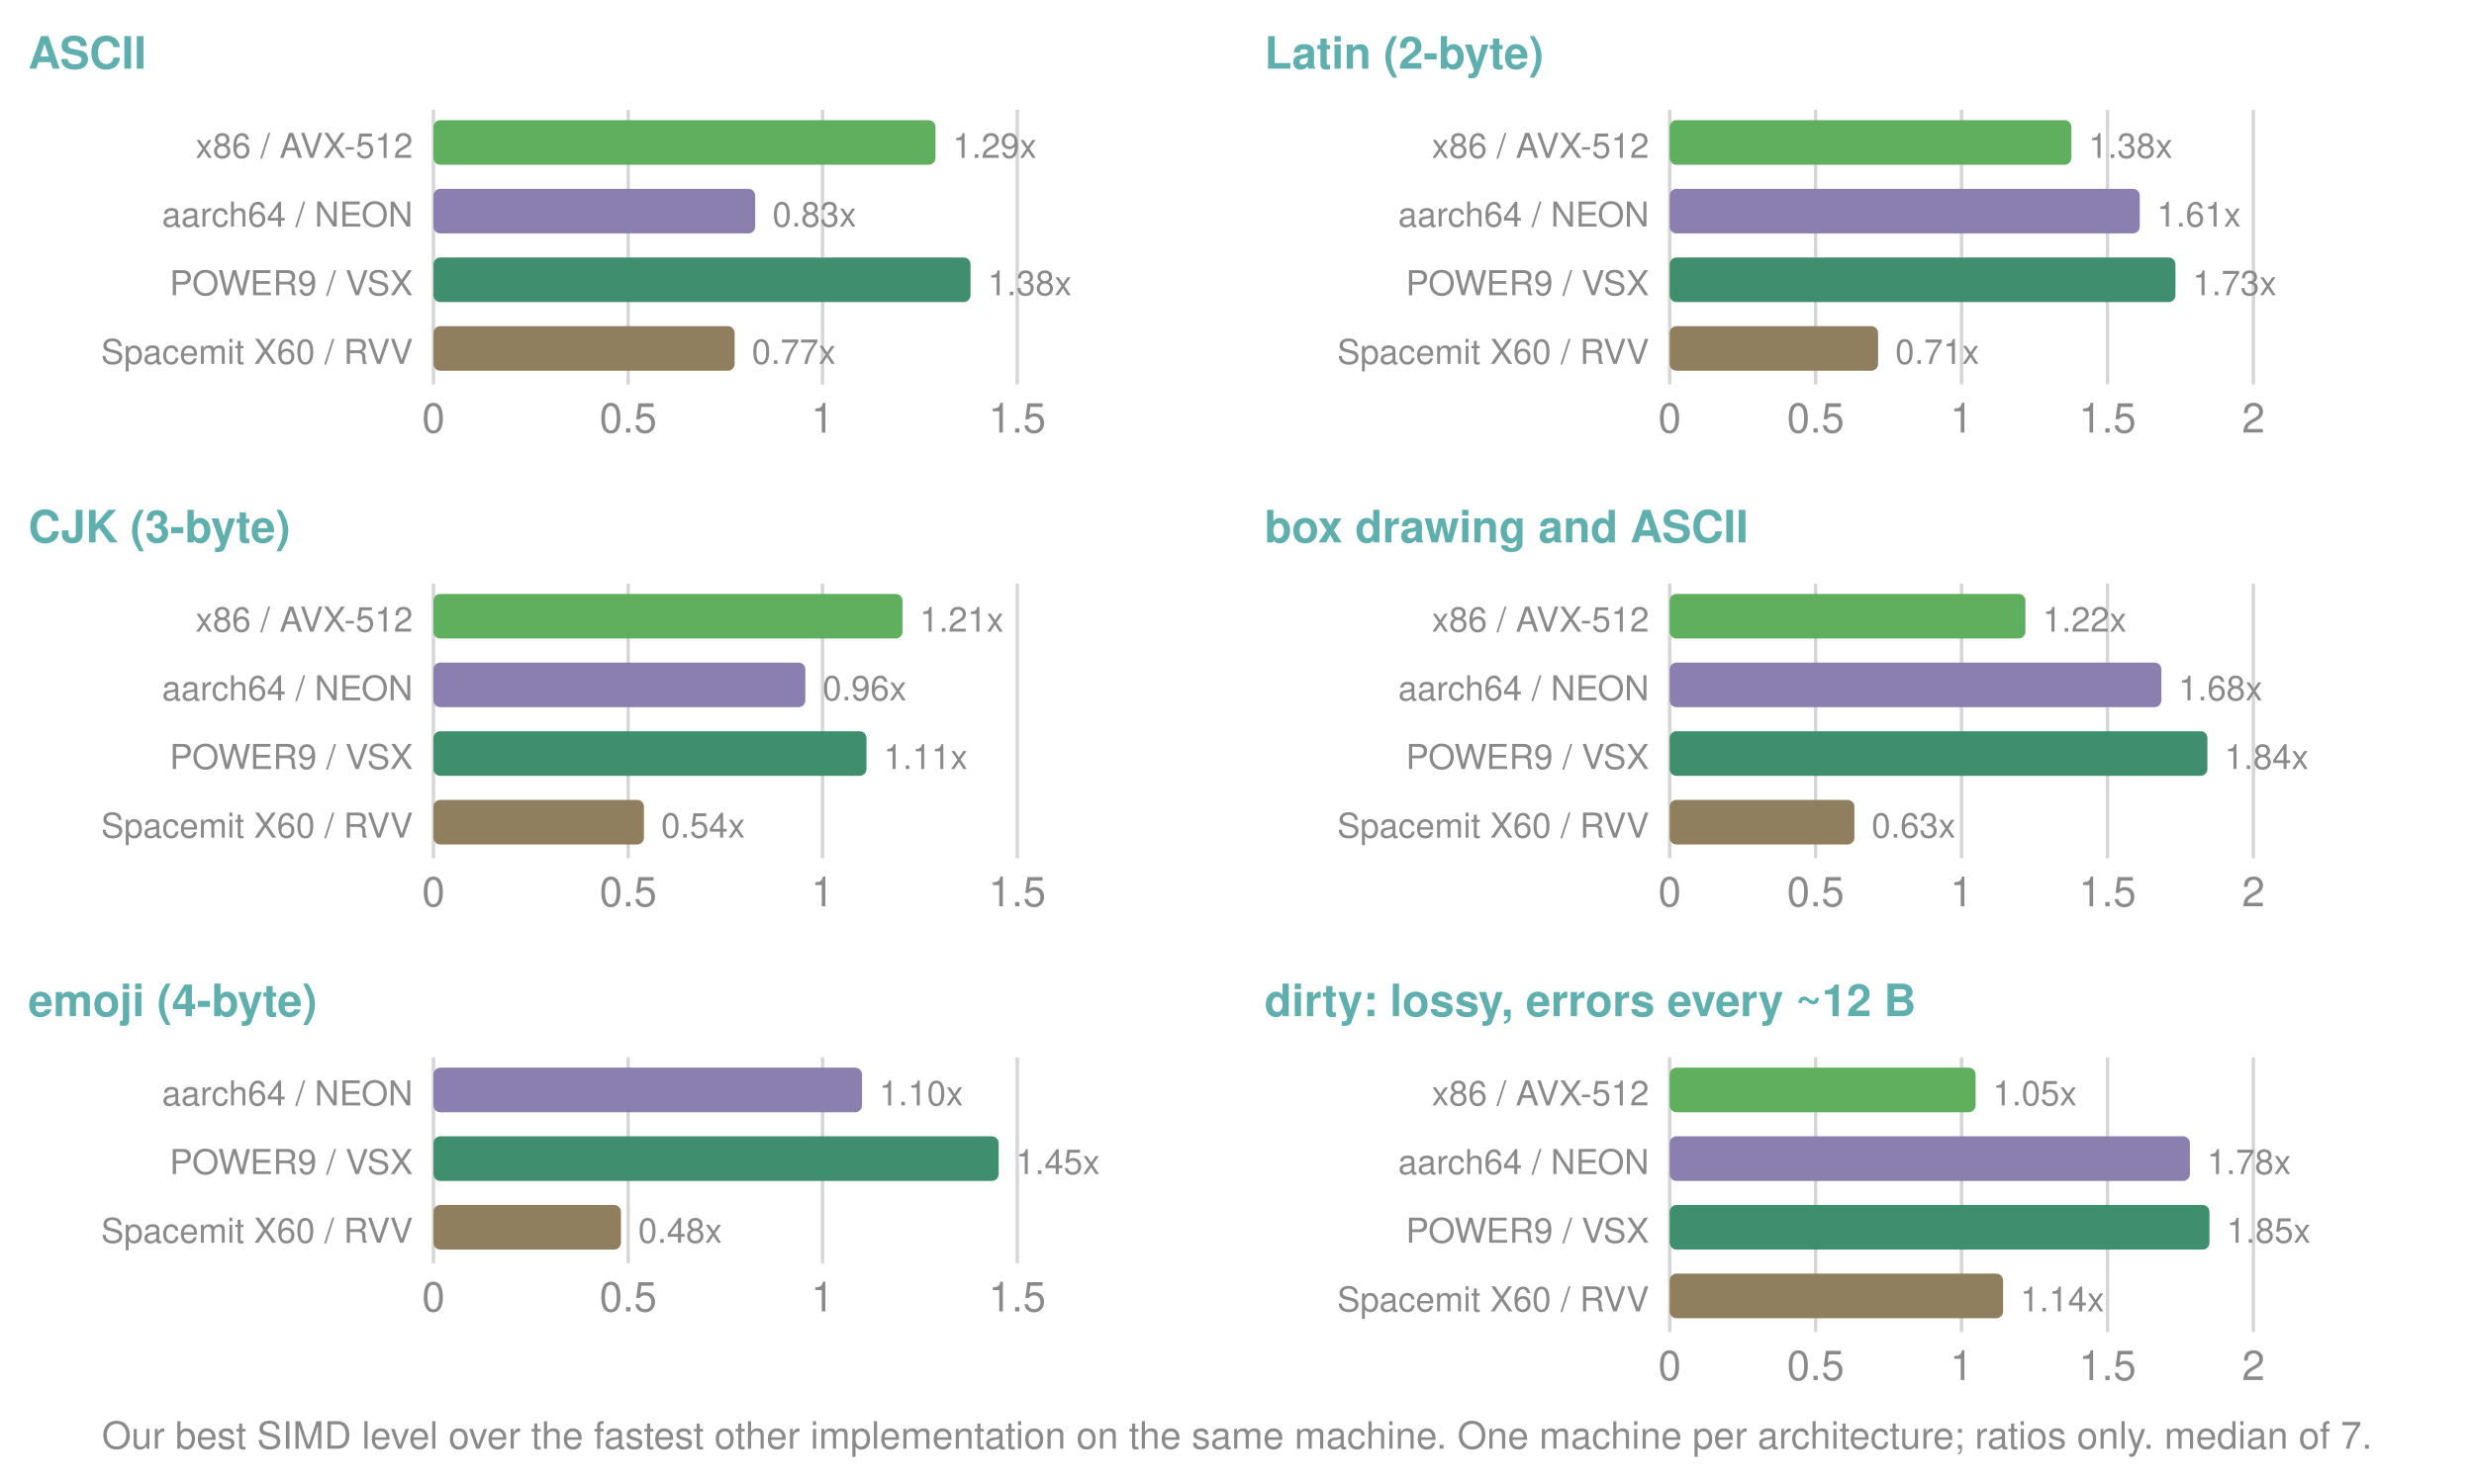
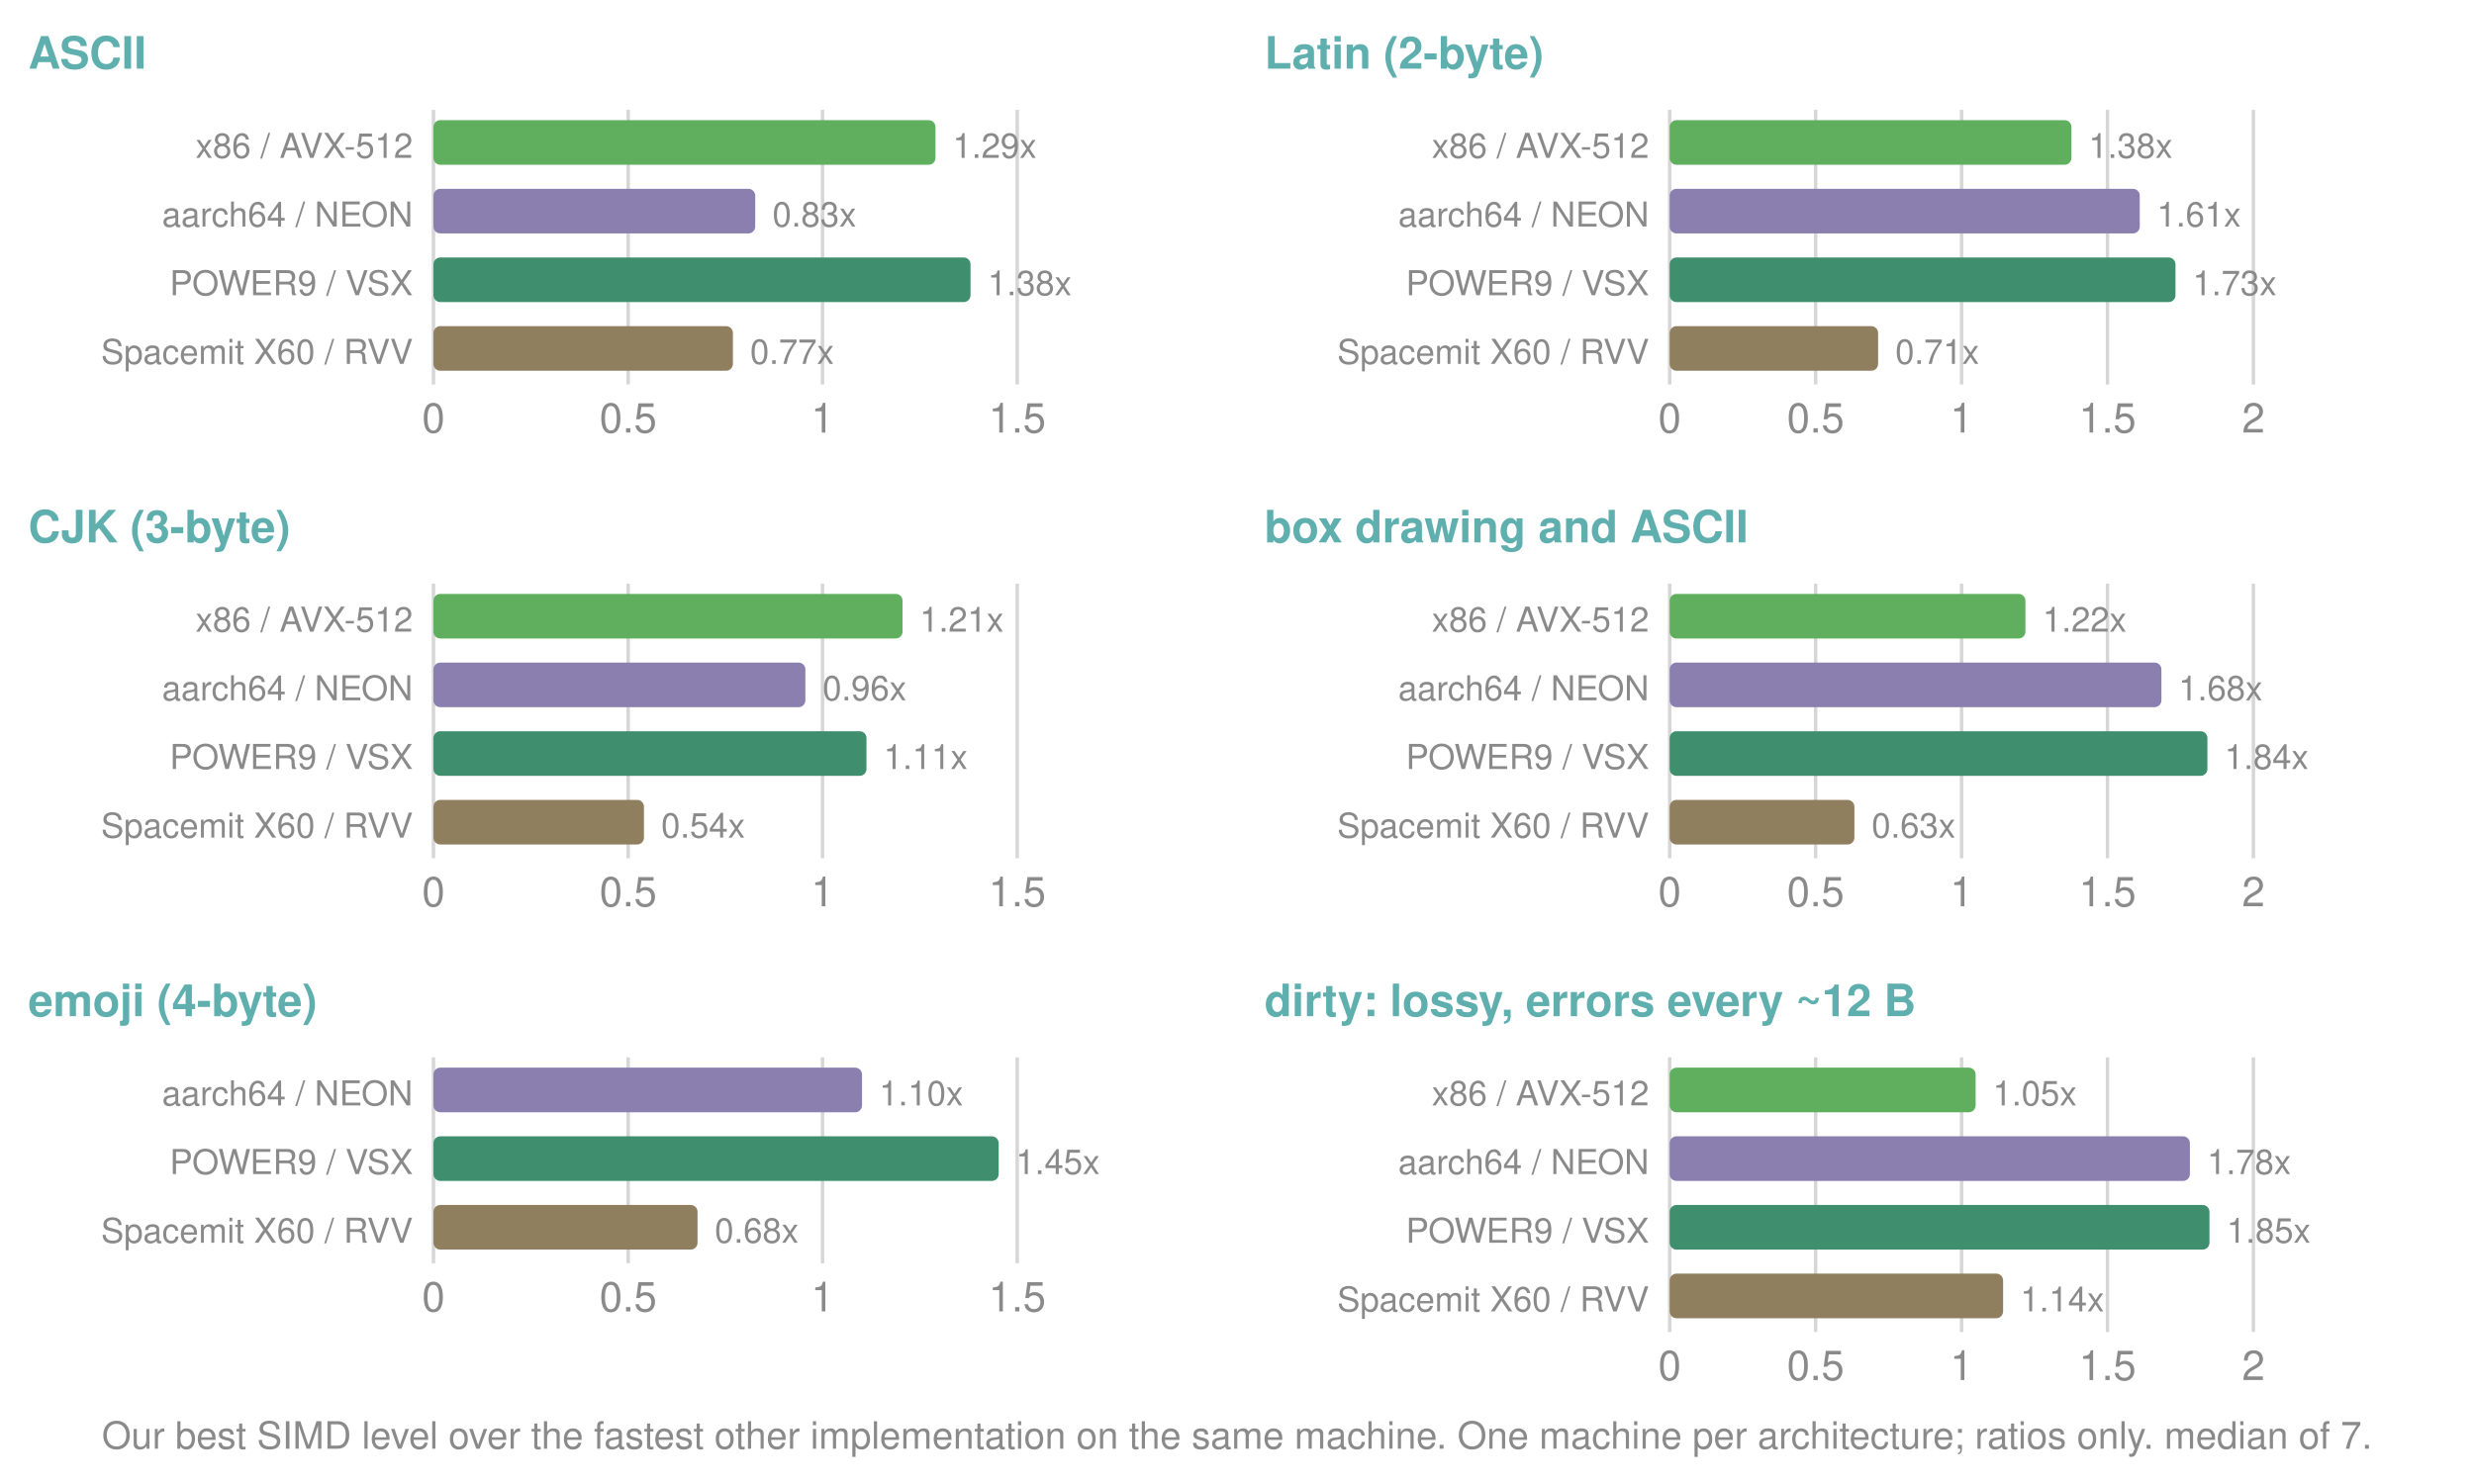
<svg xmlns="http://www.w3.org/2000/svg" width="1024" height="614" viewBox="0 0 720 432" role="img" aria-label="Our SIMD throughput over the fastest other implementation, by input type and architecture.">
  <rect width="720" height="432" fill="none" />
  <text x="8.0" y="20.0" font-family="ui-sans-serif,system-ui,Segoe UI,Helvetica,Arial,sans-serif" font-size="13" fill="#5fafaf" text-anchor="start" font-weight="600">ASCII</text>
  <line x1="126.0" y1="32" x2="126.0" y2="112" stroke="#8a8a8a" stroke-opacity="0.35" stroke-width="1" />
  <text x="126.0" y="126.0" font-family="ui-sans-serif,system-ui,Segoe UI,Helvetica,Arial,sans-serif" font-size="12" fill="#8a8a8a" text-anchor="middle">0</text>
  <line x1="182.7" y1="32" x2="182.7" y2="112" stroke="#8a8a8a" stroke-opacity="0.35" stroke-width="1" />
  <text x="182.7" y="126.0" font-family="ui-sans-serif,system-ui,Segoe UI,Helvetica,Arial,sans-serif" font-size="12" fill="#8a8a8a" text-anchor="middle">0.5</text>
  <line x1="239.3" y1="32" x2="239.3" y2="112" stroke="#8a8a8a" stroke-opacity="0.35" stroke-width="1" />
  <text x="239.3" y="126.0" font-family="ui-sans-serif,system-ui,Segoe UI,Helvetica,Arial,sans-serif" font-size="12" fill="#8a8a8a" text-anchor="middle">1</text>
  <line x1="296.0" y1="32" x2="296.0" y2="112" stroke="#8a8a8a" stroke-opacity="0.35" stroke-width="1" />
  <text x="296.0" y="126.0" font-family="ui-sans-serif,system-ui,Segoe UI,Helvetica,Arial,sans-serif" font-size="12" fill="#8a8a8a" text-anchor="middle">1.5</text>
  <text x="120.0" y="46.0" font-family="ui-sans-serif,system-ui,Segoe UI,Helvetica,Arial,sans-serif" font-size="10" fill="#8a8a8a" text-anchor="end">x86 / AVX-512</text>
  <rect x="126" y="35" width="146.2" height="13" rx="2" fill="#5faf5f" />
  <text x="277.2" y="46.0" font-family="ui-sans-serif,system-ui,Segoe UI,Helvetica,Arial,sans-serif" font-size="10" fill="#8a8a8a" text-anchor="start">1.29x</text>
  <text x="120.0" y="66.0" font-family="ui-sans-serif,system-ui,Segoe UI,Helvetica,Arial,sans-serif" font-size="10" fill="#8a8a8a" text-anchor="end">aarch64 / NEON</text>
  <rect x="126" y="55" width="93.7" height="13" rx="2" fill="#8a7faf" />
  <text x="224.7" y="66.0" font-family="ui-sans-serif,system-ui,Segoe UI,Helvetica,Arial,sans-serif" font-size="10" fill="#8a8a8a" text-anchor="start">0.83x</text>
  <text x="120.0" y="86.0" font-family="ui-sans-serif,system-ui,Segoe UI,Helvetica,Arial,sans-serif" font-size="10" fill="#8a8a8a" text-anchor="end">POWER9 / VSX</text>
  <rect x="126" y="75" width="156.4" height="13" rx="2" fill="#3f8f6f" />
  <text x="287.4" y="86.0" font-family="ui-sans-serif,system-ui,Segoe UI,Helvetica,Arial,sans-serif" font-size="10" fill="#8a8a8a" text-anchor="start">1.38x</text>
  <text x="120.0" y="106.0" font-family="ui-sans-serif,system-ui,Segoe UI,Helvetica,Arial,sans-serif" font-size="10" fill="#8a8a8a" text-anchor="end">Spacemit X60 / RVV</text>
-   <rect x="126" y="95" width="87.7" height="13" rx="2" fill="#8f7f5f" />
-   <text x="218.7" y="106.0" font-family="ui-sans-serif,system-ui,Segoe UI,Helvetica,Arial,sans-serif" font-size="10" fill="#8a8a8a" text-anchor="start">0.77x</text>
+   <rect x="126" y="95" width="87.2" height="13" rx="2" fill="#8f7f5f" />
+   <text x="218.2" y="106.0" font-family="ui-sans-serif,system-ui,Segoe UI,Helvetica,Arial,sans-serif" font-size="10" fill="#8a8a8a" text-anchor="start">0.77x</text>
  <text x="368.0" y="20.0" font-family="ui-sans-serif,system-ui,Segoe UI,Helvetica,Arial,sans-serif" font-size="13" fill="#5fafaf" text-anchor="start" font-weight="600">Latin (2-byte)</text>
  <line x1="486.0" y1="32" x2="486.0" y2="112" stroke="#8a8a8a" stroke-opacity="0.35" stroke-width="1" />
  <text x="486.0" y="126.0" font-family="ui-sans-serif,system-ui,Segoe UI,Helvetica,Arial,sans-serif" font-size="12" fill="#8a8a8a" text-anchor="middle">0</text>
  <line x1="528.5" y1="32" x2="528.5" y2="112" stroke="#8a8a8a" stroke-opacity="0.35" stroke-width="1" />
  <text x="528.5" y="126.0" font-family="ui-sans-serif,system-ui,Segoe UI,Helvetica,Arial,sans-serif" font-size="12" fill="#8a8a8a" text-anchor="middle">0.5</text>
  <line x1="571.0" y1="32" x2="571.0" y2="112" stroke="#8a8a8a" stroke-opacity="0.35" stroke-width="1" />
  <text x="571.0" y="126.0" font-family="ui-sans-serif,system-ui,Segoe UI,Helvetica,Arial,sans-serif" font-size="12" fill="#8a8a8a" text-anchor="middle">1</text>
  <line x1="613.5" y1="32" x2="613.5" y2="112" stroke="#8a8a8a" stroke-opacity="0.35" stroke-width="1" />
  <text x="613.5" y="126.0" font-family="ui-sans-serif,system-ui,Segoe UI,Helvetica,Arial,sans-serif" font-size="12" fill="#8a8a8a" text-anchor="middle">1.5</text>
  <line x1="656.0" y1="32" x2="656.0" y2="112" stroke="#8a8a8a" stroke-opacity="0.35" stroke-width="1" />
  <text x="656.0" y="126.0" font-family="ui-sans-serif,system-ui,Segoe UI,Helvetica,Arial,sans-serif" font-size="12" fill="#8a8a8a" text-anchor="middle">2</text>
  <text x="480.0" y="46.0" font-family="ui-sans-serif,system-ui,Segoe UI,Helvetica,Arial,sans-serif" font-size="10" fill="#8a8a8a" text-anchor="end">x86 / AVX-512</text>
  <rect x="486" y="35" width="117.0" height="13" rx="2" fill="#5faf5f" />
  <text x="608.0" y="46.0" font-family="ui-sans-serif,system-ui,Segoe UI,Helvetica,Arial,sans-serif" font-size="10" fill="#8a8a8a" text-anchor="start">1.38x</text>
  <text x="480.0" y="66.0" font-family="ui-sans-serif,system-ui,Segoe UI,Helvetica,Arial,sans-serif" font-size="10" fill="#8a8a8a" text-anchor="end">aarch64 / NEON</text>
  <rect x="486" y="55" width="136.9" height="13" rx="2" fill="#8a7faf" />
  <text x="627.9" y="66.0" font-family="ui-sans-serif,system-ui,Segoe UI,Helvetica,Arial,sans-serif" font-size="10" fill="#8a8a8a" text-anchor="start">1.61x</text>
  <text x="480.0" y="86.0" font-family="ui-sans-serif,system-ui,Segoe UI,Helvetica,Arial,sans-serif" font-size="10" fill="#8a8a8a" text-anchor="end">POWER9 / VSX</text>
  <rect x="486" y="75" width="147.3" height="13" rx="2" fill="#3f8f6f" />
  <text x="638.3" y="86.0" font-family="ui-sans-serif,system-ui,Segoe UI,Helvetica,Arial,sans-serif" font-size="10" fill="#8a8a8a" text-anchor="start">1.73x</text>
  <text x="480.0" y="106.0" font-family="ui-sans-serif,system-ui,Segoe UI,Helvetica,Arial,sans-serif" font-size="10" fill="#8a8a8a" text-anchor="end">Spacemit X60 / RVV</text>
  <rect x="486" y="95" width="60.7" height="13" rx="2" fill="#8f7f5f" />
  <text x="551.7" y="106.0" font-family="ui-sans-serif,system-ui,Segoe UI,Helvetica,Arial,sans-serif" font-size="10" fill="#8a8a8a" text-anchor="start">0.71x</text>
  <text x="8.0" y="158.0" font-family="ui-sans-serif,system-ui,Segoe UI,Helvetica,Arial,sans-serif" font-size="13" fill="#5fafaf" text-anchor="start" font-weight="600">CJK (3-byte)</text>
  <line x1="126.0" y1="170" x2="126.0" y2="250" stroke="#8a8a8a" stroke-opacity="0.35" stroke-width="1" />
  <text x="126.0" y="264.0" font-family="ui-sans-serif,system-ui,Segoe UI,Helvetica,Arial,sans-serif" font-size="12" fill="#8a8a8a" text-anchor="middle">0</text>
  <line x1="182.7" y1="170" x2="182.7" y2="250" stroke="#8a8a8a" stroke-opacity="0.35" stroke-width="1" />
  <text x="182.7" y="264.0" font-family="ui-sans-serif,system-ui,Segoe UI,Helvetica,Arial,sans-serif" font-size="12" fill="#8a8a8a" text-anchor="middle">0.5</text>
  <line x1="239.3" y1="170" x2="239.3" y2="250" stroke="#8a8a8a" stroke-opacity="0.35" stroke-width="1" />
  <text x="239.3" y="264.0" font-family="ui-sans-serif,system-ui,Segoe UI,Helvetica,Arial,sans-serif" font-size="12" fill="#8a8a8a" text-anchor="middle">1</text>
  <line x1="296.0" y1="170" x2="296.0" y2="250" stroke="#8a8a8a" stroke-opacity="0.35" stroke-width="1" />
  <text x="296.0" y="264.0" font-family="ui-sans-serif,system-ui,Segoe UI,Helvetica,Arial,sans-serif" font-size="12" fill="#8a8a8a" text-anchor="middle">1.5</text>
  <text x="120.0" y="184.0" font-family="ui-sans-serif,system-ui,Segoe UI,Helvetica,Arial,sans-serif" font-size="10" fill="#8a8a8a" text-anchor="end">x86 / AVX-512</text>
  <rect x="126" y="173" width="136.6" height="13" rx="2" fill="#5faf5f" />
  <text x="267.6" y="184.0" font-family="ui-sans-serif,system-ui,Segoe UI,Helvetica,Arial,sans-serif" font-size="10" fill="#8a8a8a" text-anchor="start">1.21x</text>
  <text x="120.0" y="204.0" font-family="ui-sans-serif,system-ui,Segoe UI,Helvetica,Arial,sans-serif" font-size="10" fill="#8a8a8a" text-anchor="end">aarch64 / NEON</text>
  <rect x="126" y="193" width="108.3" height="13" rx="2" fill="#8a7faf" />
  <text x="239.3" y="204.0" font-family="ui-sans-serif,system-ui,Segoe UI,Helvetica,Arial,sans-serif" font-size="10" fill="#8a8a8a" text-anchor="start">0.96x</text>
  <text x="120.0" y="224.0" font-family="ui-sans-serif,system-ui,Segoe UI,Helvetica,Arial,sans-serif" font-size="10" fill="#8a8a8a" text-anchor="end">POWER9 / VSX</text>
  <rect x="126" y="213" width="126.1" height="13" rx="2" fill="#3f8f6f" />
  <text x="257.1" y="224.0" font-family="ui-sans-serif,system-ui,Segoe UI,Helvetica,Arial,sans-serif" font-size="10" fill="#8a8a8a" text-anchor="start">1.11x</text>
  <text x="120.0" y="244.0" font-family="ui-sans-serif,system-ui,Segoe UI,Helvetica,Arial,sans-serif" font-size="10" fill="#8a8a8a" text-anchor="end">Spacemit X60 / RVV</text>
  <rect x="126" y="233" width="61.3" height="13" rx="2" fill="#8f7f5f" />
  <text x="192.3" y="244.0" font-family="ui-sans-serif,system-ui,Segoe UI,Helvetica,Arial,sans-serif" font-size="10" fill="#8a8a8a" text-anchor="start">0.54x</text>
  <text x="368.0" y="158.0" font-family="ui-sans-serif,system-ui,Segoe UI,Helvetica,Arial,sans-serif" font-size="13" fill="#5fafaf" text-anchor="start" font-weight="600">box drawing and ASCII</text>
  <line x1="486.0" y1="170" x2="486.0" y2="250" stroke="#8a8a8a" stroke-opacity="0.35" stroke-width="1" />
  <text x="486.0" y="264.0" font-family="ui-sans-serif,system-ui,Segoe UI,Helvetica,Arial,sans-serif" font-size="12" fill="#8a8a8a" text-anchor="middle">0</text>
  <line x1="528.5" y1="170" x2="528.5" y2="250" stroke="#8a8a8a" stroke-opacity="0.35" stroke-width="1" />
  <text x="528.5" y="264.0" font-family="ui-sans-serif,system-ui,Segoe UI,Helvetica,Arial,sans-serif" font-size="12" fill="#8a8a8a" text-anchor="middle">0.5</text>
  <line x1="571.0" y1="170" x2="571.0" y2="250" stroke="#8a8a8a" stroke-opacity="0.35" stroke-width="1" />
  <text x="571.0" y="264.0" font-family="ui-sans-serif,system-ui,Segoe UI,Helvetica,Arial,sans-serif" font-size="12" fill="#8a8a8a" text-anchor="middle">1</text>
  <line x1="613.5" y1="170" x2="613.5" y2="250" stroke="#8a8a8a" stroke-opacity="0.35" stroke-width="1" />
  <text x="613.5" y="264.0" font-family="ui-sans-serif,system-ui,Segoe UI,Helvetica,Arial,sans-serif" font-size="12" fill="#8a8a8a" text-anchor="middle">1.5</text>
  <line x1="656.0" y1="170" x2="656.0" y2="250" stroke="#8a8a8a" stroke-opacity="0.35" stroke-width="1" />
  <text x="656.0" y="264.0" font-family="ui-sans-serif,system-ui,Segoe UI,Helvetica,Arial,sans-serif" font-size="12" fill="#8a8a8a" text-anchor="middle">2</text>
  <text x="480.0" y="184.0" font-family="ui-sans-serif,system-ui,Segoe UI,Helvetica,Arial,sans-serif" font-size="10" fill="#8a8a8a" text-anchor="end">x86 / AVX-512</text>
  <rect x="486" y="173" width="103.6" height="13" rx="2" fill="#5faf5f" />
  <text x="594.6" y="184.0" font-family="ui-sans-serif,system-ui,Segoe UI,Helvetica,Arial,sans-serif" font-size="10" fill="#8a8a8a" text-anchor="start">1.22x</text>
  <text x="480.0" y="204.0" font-family="ui-sans-serif,system-ui,Segoe UI,Helvetica,Arial,sans-serif" font-size="10" fill="#8a8a8a" text-anchor="end">aarch64 / NEON</text>
  <rect x="486" y="193" width="143.2" height="13" rx="2" fill="#8a7faf" />
  <text x="634.2" y="204.0" font-family="ui-sans-serif,system-ui,Segoe UI,Helvetica,Arial,sans-serif" font-size="10" fill="#8a8a8a" text-anchor="start">1.68x</text>
  <text x="480.0" y="224.0" font-family="ui-sans-serif,system-ui,Segoe UI,Helvetica,Arial,sans-serif" font-size="10" fill="#8a8a8a" text-anchor="end">POWER9 / VSX</text>
  <rect x="486" y="213" width="156.6" height="13" rx="2" fill="#3f8f6f" />
  <text x="647.6" y="224.0" font-family="ui-sans-serif,system-ui,Segoe UI,Helvetica,Arial,sans-serif" font-size="10" fill="#8a8a8a" text-anchor="start">1.84x</text>
  <text x="480.0" y="244.0" font-family="ui-sans-serif,system-ui,Segoe UI,Helvetica,Arial,sans-serif" font-size="10" fill="#8a8a8a" text-anchor="end">Spacemit X60 / RVV</text>
  <rect x="486" y="233" width="53.8" height="13" rx="2" fill="#8f7f5f" />
  <text x="544.8" y="244.0" font-family="ui-sans-serif,system-ui,Segoe UI,Helvetica,Arial,sans-serif" font-size="10" fill="#8a8a8a" text-anchor="start">0.63x</text>
  <text x="8.0" y="296.0" font-family="ui-sans-serif,system-ui,Segoe UI,Helvetica,Arial,sans-serif" font-size="13" fill="#5fafaf" text-anchor="start" font-weight="600">emoji (4-byte)</text>
  <line x1="126.0" y1="308" x2="126.0" y2="368" stroke="#8a8a8a" stroke-opacity="0.35" stroke-width="1" />
  <text x="126.0" y="382.0" font-family="ui-sans-serif,system-ui,Segoe UI,Helvetica,Arial,sans-serif" font-size="12" fill="#8a8a8a" text-anchor="middle">0</text>
  <line x1="182.7" y1="308" x2="182.7" y2="368" stroke="#8a8a8a" stroke-opacity="0.35" stroke-width="1" />
  <text x="182.7" y="382.0" font-family="ui-sans-serif,system-ui,Segoe UI,Helvetica,Arial,sans-serif" font-size="12" fill="#8a8a8a" text-anchor="middle">0.5</text>
  <line x1="239.3" y1="308" x2="239.3" y2="368" stroke="#8a8a8a" stroke-opacity="0.35" stroke-width="1" />
  <text x="239.3" y="382.0" font-family="ui-sans-serif,system-ui,Segoe UI,Helvetica,Arial,sans-serif" font-size="12" fill="#8a8a8a" text-anchor="middle">1</text>
  <line x1="296.0" y1="308" x2="296.0" y2="368" stroke="#8a8a8a" stroke-opacity="0.35" stroke-width="1" />
  <text x="296.0" y="382.0" font-family="ui-sans-serif,system-ui,Segoe UI,Helvetica,Arial,sans-serif" font-size="12" fill="#8a8a8a" text-anchor="middle">1.5</text>
  <text x="120.0" y="322.0" font-family="ui-sans-serif,system-ui,Segoe UI,Helvetica,Arial,sans-serif" font-size="10" fill="#8a8a8a" text-anchor="end">aarch64 / NEON</text>
  <rect x="126" y="311" width="124.8" height="13" rx="2" fill="#8a7faf" />
  <text x="255.8" y="322.0" font-family="ui-sans-serif,system-ui,Segoe UI,Helvetica,Arial,sans-serif" font-size="10" fill="#8a8a8a" text-anchor="start">1.10x</text>
  <text x="120.0" y="342.0" font-family="ui-sans-serif,system-ui,Segoe UI,Helvetica,Arial,sans-serif" font-size="10" fill="#8a8a8a" text-anchor="end">POWER9 / VSX</text>
  <rect x="126" y="331" width="164.6" height="13" rx="2" fill="#3f8f6f" />
  <text x="295.6" y="342.0" font-family="ui-sans-serif,system-ui,Segoe UI,Helvetica,Arial,sans-serif" font-size="10" fill="#8a8a8a" text-anchor="start">1.45x</text>
  <text x="120.0" y="362.0" font-family="ui-sans-serif,system-ui,Segoe UI,Helvetica,Arial,sans-serif" font-size="10" fill="#8a8a8a" text-anchor="end">Spacemit X60 / RVV</text>
-   <rect x="126" y="351" width="54.6" height="13" rx="2" fill="#8f7f5f" />
-   <text x="185.6" y="362.0" font-family="ui-sans-serif,system-ui,Segoe UI,Helvetica,Arial,sans-serif" font-size="10" fill="#8a8a8a" text-anchor="start">0.48x</text>
+   <rect x="126" y="351" width="76.9" height="13" rx="2" fill="#8f7f5f" />
+   <text x="207.9" y="362.0" font-family="ui-sans-serif,system-ui,Segoe UI,Helvetica,Arial,sans-serif" font-size="10" fill="#8a8a8a" text-anchor="start">0.68x</text>
  <text x="368.0" y="296.0" font-family="ui-sans-serif,system-ui,Segoe UI,Helvetica,Arial,sans-serif" font-size="13" fill="#5fafaf" text-anchor="start" font-weight="600">dirty: lossy, errors every ~12 B</text>
  <line x1="486.0" y1="308" x2="486.0" y2="388" stroke="#8a8a8a" stroke-opacity="0.35" stroke-width="1" />
  <text x="486.0" y="402.0" font-family="ui-sans-serif,system-ui,Segoe UI,Helvetica,Arial,sans-serif" font-size="12" fill="#8a8a8a" text-anchor="middle">0</text>
  <line x1="528.5" y1="308" x2="528.5" y2="388" stroke="#8a8a8a" stroke-opacity="0.35" stroke-width="1" />
  <text x="528.5" y="402.0" font-family="ui-sans-serif,system-ui,Segoe UI,Helvetica,Arial,sans-serif" font-size="12" fill="#8a8a8a" text-anchor="middle">0.5</text>
  <line x1="571.0" y1="308" x2="571.0" y2="388" stroke="#8a8a8a" stroke-opacity="0.35" stroke-width="1" />
  <text x="571.0" y="402.0" font-family="ui-sans-serif,system-ui,Segoe UI,Helvetica,Arial,sans-serif" font-size="12" fill="#8a8a8a" text-anchor="middle">1</text>
  <line x1="613.5" y1="308" x2="613.5" y2="388" stroke="#8a8a8a" stroke-opacity="0.35" stroke-width="1" />
  <text x="613.5" y="402.0" font-family="ui-sans-serif,system-ui,Segoe UI,Helvetica,Arial,sans-serif" font-size="12" fill="#8a8a8a" text-anchor="middle">1.5</text>
  <line x1="656.0" y1="308" x2="656.0" y2="388" stroke="#8a8a8a" stroke-opacity="0.35" stroke-width="1" />
  <text x="656.0" y="402.0" font-family="ui-sans-serif,system-ui,Segoe UI,Helvetica,Arial,sans-serif" font-size="12" fill="#8a8a8a" text-anchor="middle">2</text>
  <text x="480.0" y="322.0" font-family="ui-sans-serif,system-ui,Segoe UI,Helvetica,Arial,sans-serif" font-size="10" fill="#8a8a8a" text-anchor="end">x86 / AVX-512</text>
  <rect x="486" y="311" width="89.1" height="13" rx="2" fill="#5faf5f" />
  <text x="580.1" y="322.0" font-family="ui-sans-serif,system-ui,Segoe UI,Helvetica,Arial,sans-serif" font-size="10" fill="#8a8a8a" text-anchor="start">1.05x</text>
  <text x="480.0" y="342.0" font-family="ui-sans-serif,system-ui,Segoe UI,Helvetica,Arial,sans-serif" font-size="10" fill="#8a8a8a" text-anchor="end">aarch64 / NEON</text>
  <rect x="486" y="331" width="151.5" height="13" rx="2" fill="#8a7faf" />
  <text x="642.5" y="342.0" font-family="ui-sans-serif,system-ui,Segoe UI,Helvetica,Arial,sans-serif" font-size="10" fill="#8a8a8a" text-anchor="start">1.78x</text>
  <text x="480.0" y="362.0" font-family="ui-sans-serif,system-ui,Segoe UI,Helvetica,Arial,sans-serif" font-size="10" fill="#8a8a8a" text-anchor="end">POWER9 / VSX</text>
  <rect x="486" y="351" width="157.2" height="13" rx="2" fill="#3f8f6f" />
  <text x="648.2" y="362.0" font-family="ui-sans-serif,system-ui,Segoe UI,Helvetica,Arial,sans-serif" font-size="10" fill="#8a8a8a" text-anchor="start">1.85x</text>
  <text x="480.0" y="382.0" font-family="ui-sans-serif,system-ui,Segoe UI,Helvetica,Arial,sans-serif" font-size="10" fill="#8a8a8a" text-anchor="end">Spacemit X60 / RVV</text>
  <rect x="486" y="371" width="97.1" height="13" rx="2" fill="#8f7f5f" />
  <text x="588.1" y="382.0" font-family="ui-sans-serif,system-ui,Segoe UI,Helvetica,Arial,sans-serif" font-size="10" fill="#8a8a8a" text-anchor="start">1.14x</text>
  <text x="360.0" y="422.0" font-family="ui-sans-serif,system-ui,Segoe UI,Helvetica,Arial,sans-serif" font-size="11" fill="#8a8a8a" text-anchor="middle">Our best SIMD level over the fastest other implementation on the same machine. One machine per architecture; ratios only. median of 7.</text>
</svg>
